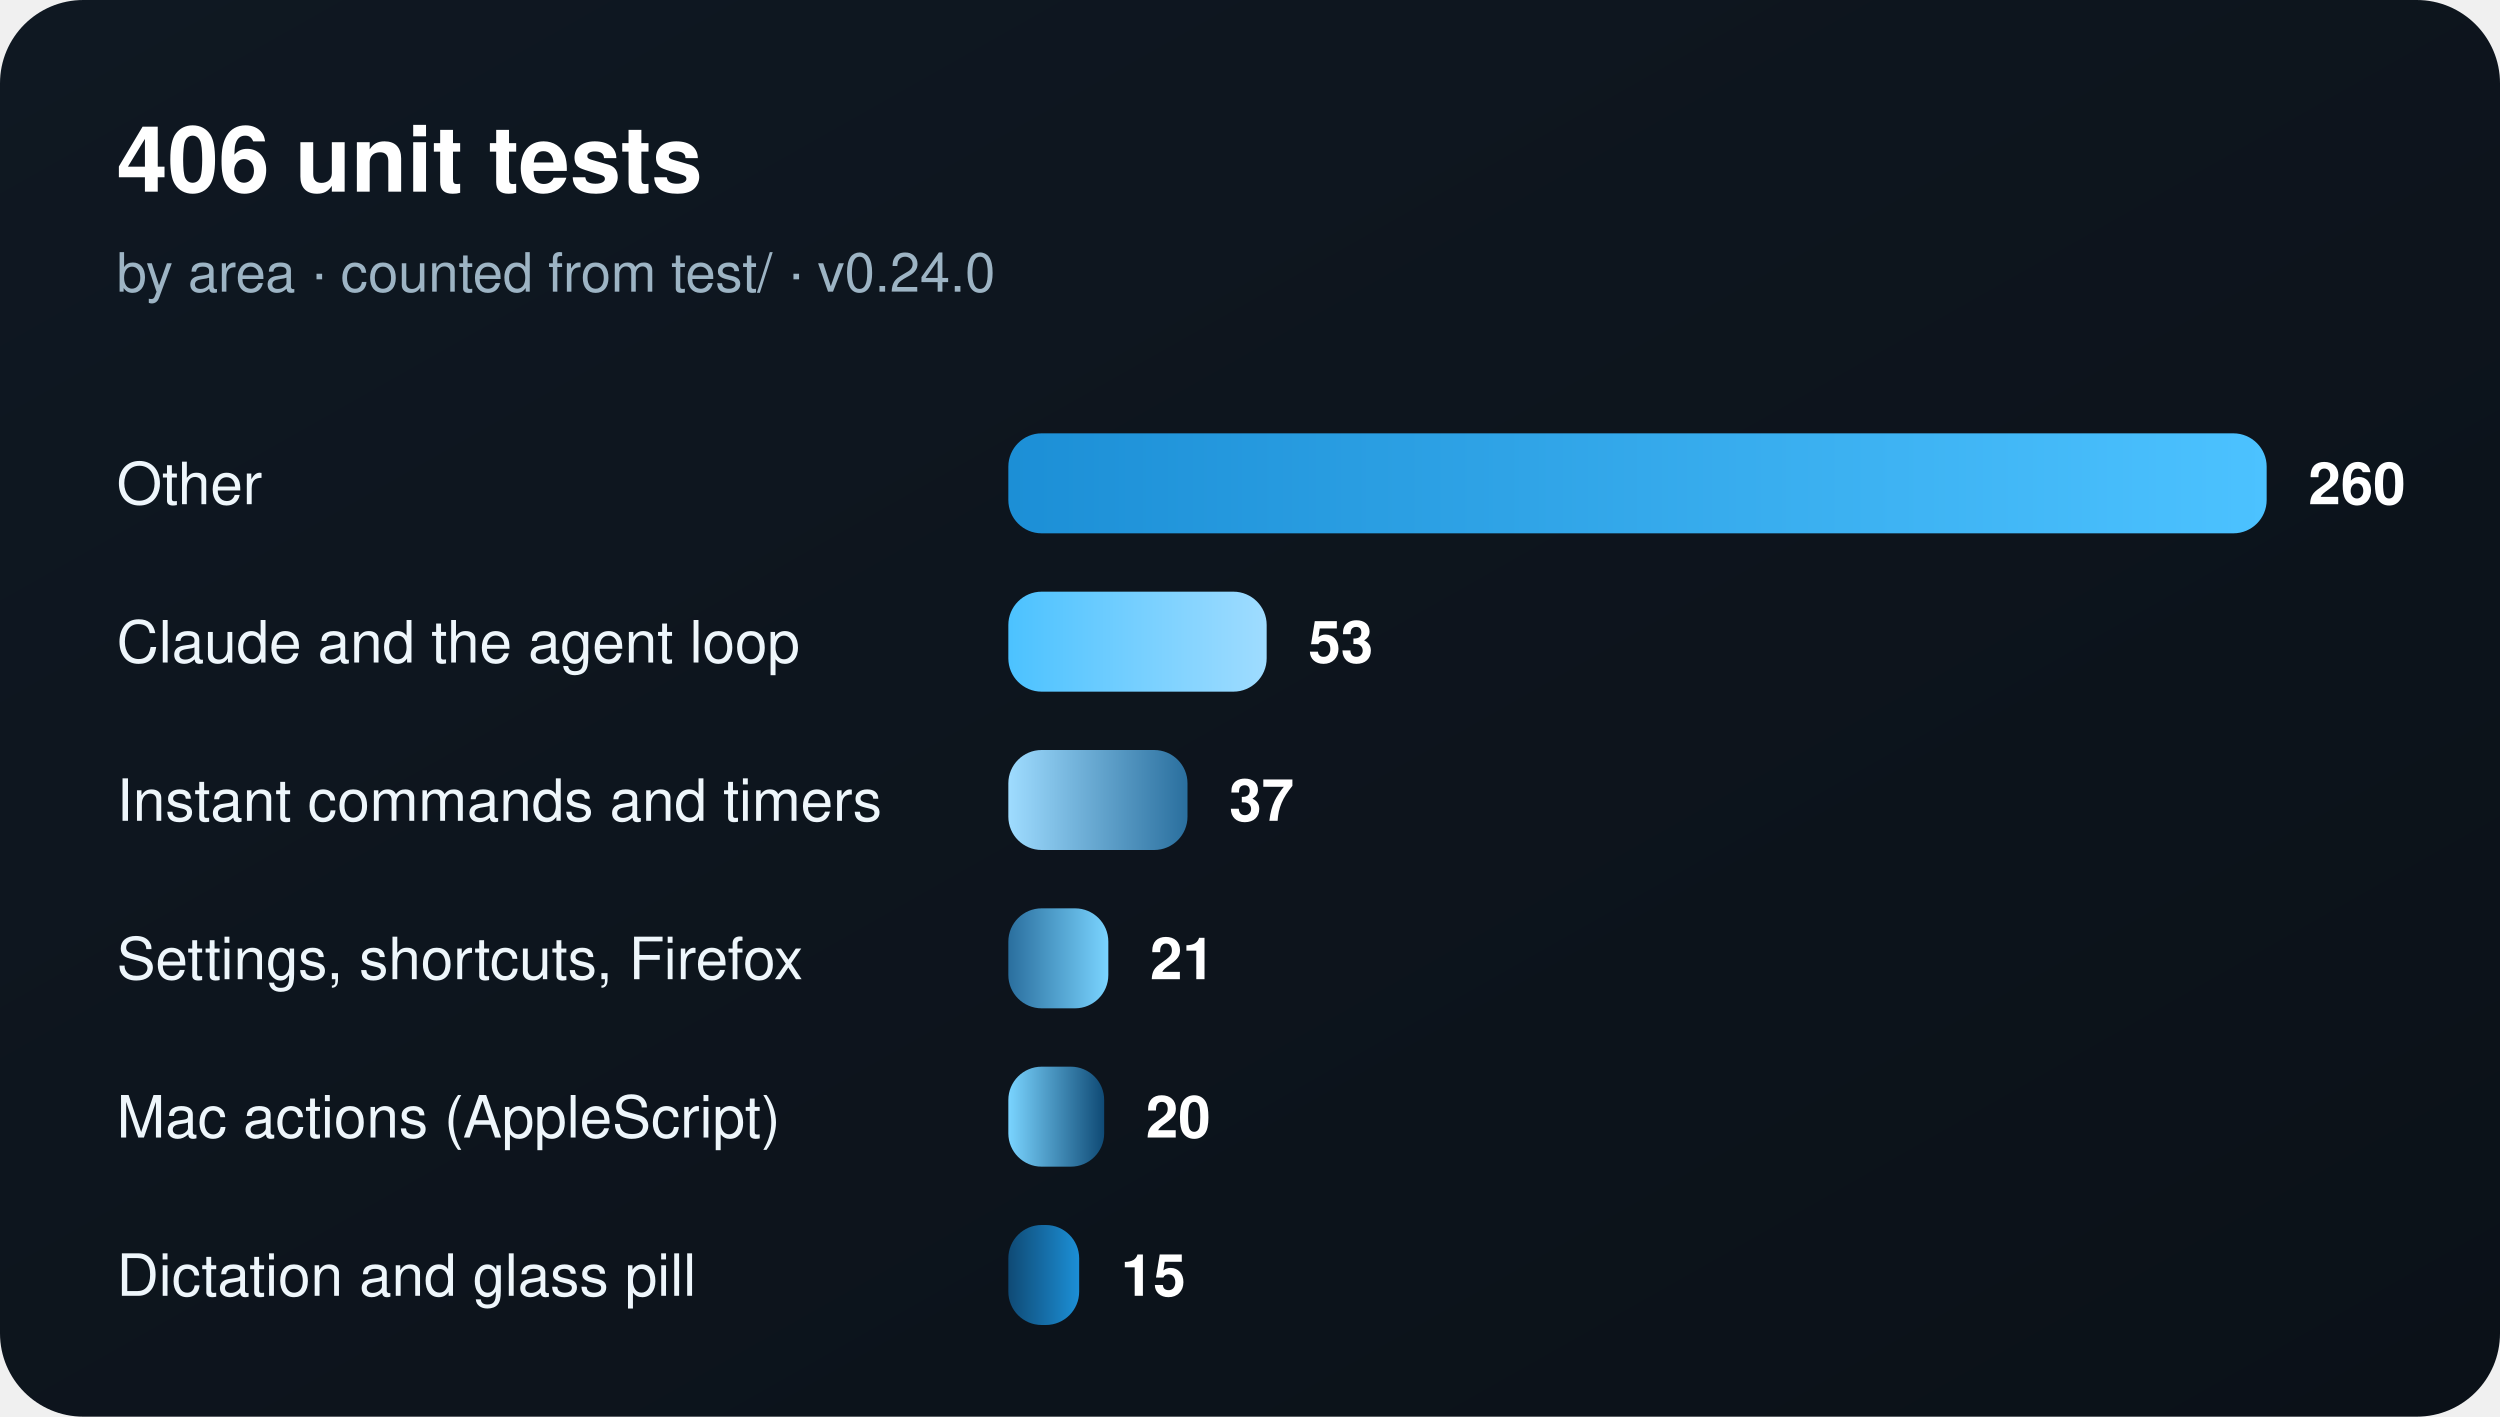
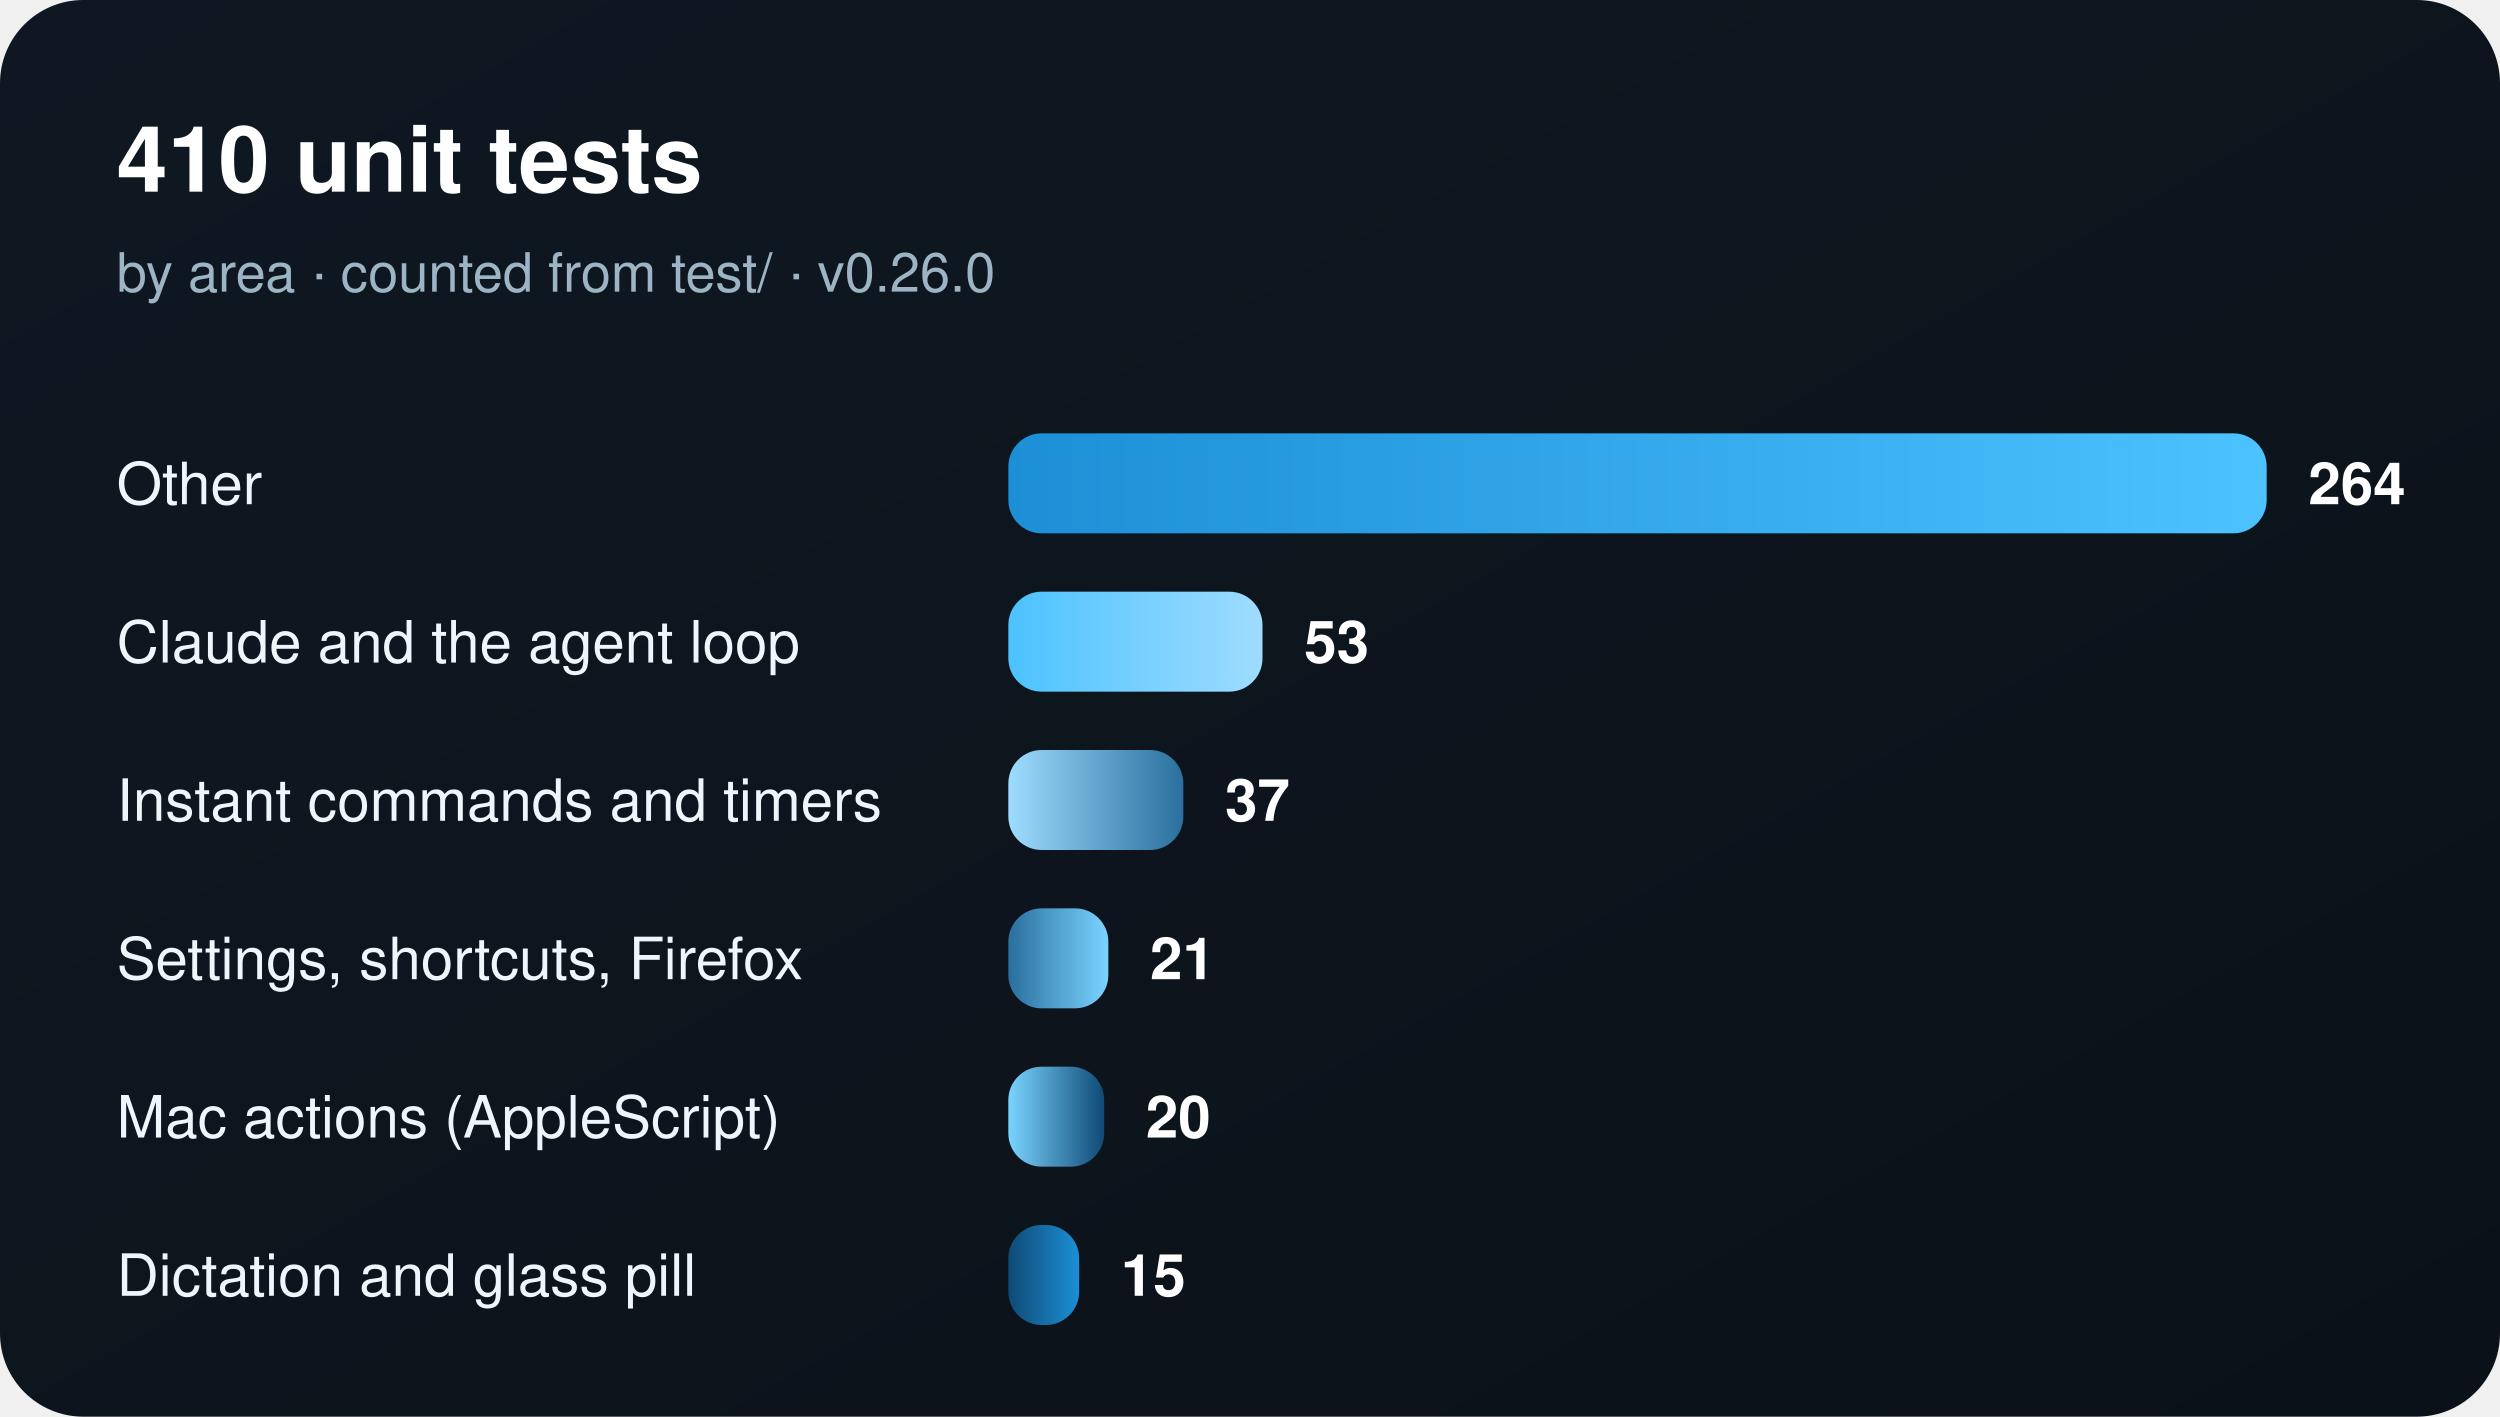
- <svg xmlns="http://www.w3.org/2000/svg" viewBox="0 0 600 340" width="600" height="340" role="img" aria-label="Bar chart: 406 unit tests by area">
+ <svg xmlns="http://www.w3.org/2000/svg" viewBox="0 0 600 340" width="600" height="340" role="img" aria-label="Bar chart: 410 unit tests by area">
  <defs>
    <linearGradient id="g0" x1="0" x2="1">
      <stop offset="0" stop-color="#1c8fd6" />
      <stop offset="1" stop-color="#4cc2ff" />
    </linearGradient>
    <linearGradient id="g1" x1="0" x2="1">
      <stop offset="0" stop-color="#4cc2ff" />
      <stop offset="1" stop-color="#9fdcff" />
    </linearGradient>
    <linearGradient id="g2" x1="0" x2="1">
      <stop offset="0" stop-color="#9fdcff" />
      <stop offset="1" stop-color="#2a6f9e" />
    </linearGradient>
    <linearGradient id="g3" x1="0" x2="1">
      <stop offset="0" stop-color="#2a6f9e" />
      <stop offset="1" stop-color="#7ad4ff" />
    </linearGradient>
    <linearGradient id="g4" x1="0" x2="1">
      <stop offset="0" stop-color="#7ad4ff" />
      <stop offset="1" stop-color="#0f4a75" />
    </linearGradient>
    <linearGradient id="g5" x1="0" x2="1">
      <stop offset="0" stop-color="#0f4a75" />
      <stop offset="1" stop-color="#1c8fd6" />
    </linearGradient>
    <linearGradient id="card" x1="0" y1="0" x2="1" y2="1">
      <stop offset="0" stop-color="#0f1822" />
      <stop offset="1" stop-color="#0b1118" />
    </linearGradient>
  </defs>
  <g font-family="-apple-system, BlinkMacSystemFont, 'SF Pro Text', 'Segoe UI', Helvetica, Arial, sans-serif">
    <rect width="600" height="340" rx="20" fill="url(#card)" />
-     <text x="28" y="46" fill="#fff" font-size="22" font-weight="700">406 unit tests</text>
-     <text x="28" y="70" fill="#9db4c4" font-size="13">by area · counted from test/ · v0.24.0</text>
+     <text x="28" y="46" fill="#fff" font-size="22" font-weight="700">410 unit tests</text>
+     <text x="28" y="70" fill="#9db4c4" font-size="13">by area · counted from test/ · v0.26.0</text>
    <text x="28" y="121" fill="#eef6fb" font-size="14">Other</text>
    <rect x="242" y="104" width="302" height="24" rx="8" fill="url(#g0)" />
-     <text x="554" y="121" fill="#fff" font-size="14" font-weight="700">260</text>
+     <text x="554" y="121" fill="#fff" font-size="14" font-weight="700">264</text>
    <text x="28" y="159" fill="#eef6fb" font-size="14">Claude and the agent loop</text>
-     <rect x="242" y="142" width="62" height="24" rx="8" fill="url(#g1)" />
-     <text x="314" y="159" fill="#fff" font-size="14" font-weight="700">53</text>
+     <rect x="242" y="142" width="61" height="24" rx="8" fill="url(#g1)" />
+     <text x="313" y="159" fill="#fff" font-size="14" font-weight="700">53</text>
    <text x="28" y="197" fill="#eef6fb" font-size="14">Instant commands and timers</text>
-     <rect x="242" y="180" width="43" height="24" rx="8" fill="url(#g2)" />
-     <text x="295" y="197" fill="#fff" font-size="14" font-weight="700">37</text>
+     <rect x="242" y="180" width="42" height="24" rx="8" fill="url(#g2)" />
+     <text x="294" y="197" fill="#fff" font-size="14" font-weight="700">37</text>
    <text x="28" y="235" fill="#eef6fb" font-size="14">Settings, shortcuts, Firefox</text>
    <rect x="242" y="218" width="24" height="24" rx="8" fill="url(#g3)" />
    <text x="276" y="235" fill="#fff" font-size="14" font-weight="700">21</text>
    <text x="28" y="273" fill="#eef6fb" font-size="14">Mac actions (AppleScript)</text>
    <rect x="242" y="256" width="23" height="24" rx="8" fill="url(#g4)" />
    <text x="275" y="273" fill="#fff" font-size="14" font-weight="700">20</text>
    <text x="28" y="311" fill="#eef6fb" font-size="14">Dictation and glass pill</text>
    <rect x="242" y="294" width="17" height="24" rx="8" fill="url(#g5)" />
    <text x="269" y="311" fill="#fff" font-size="14" font-weight="700">15</text>
  </g>
</svg>
